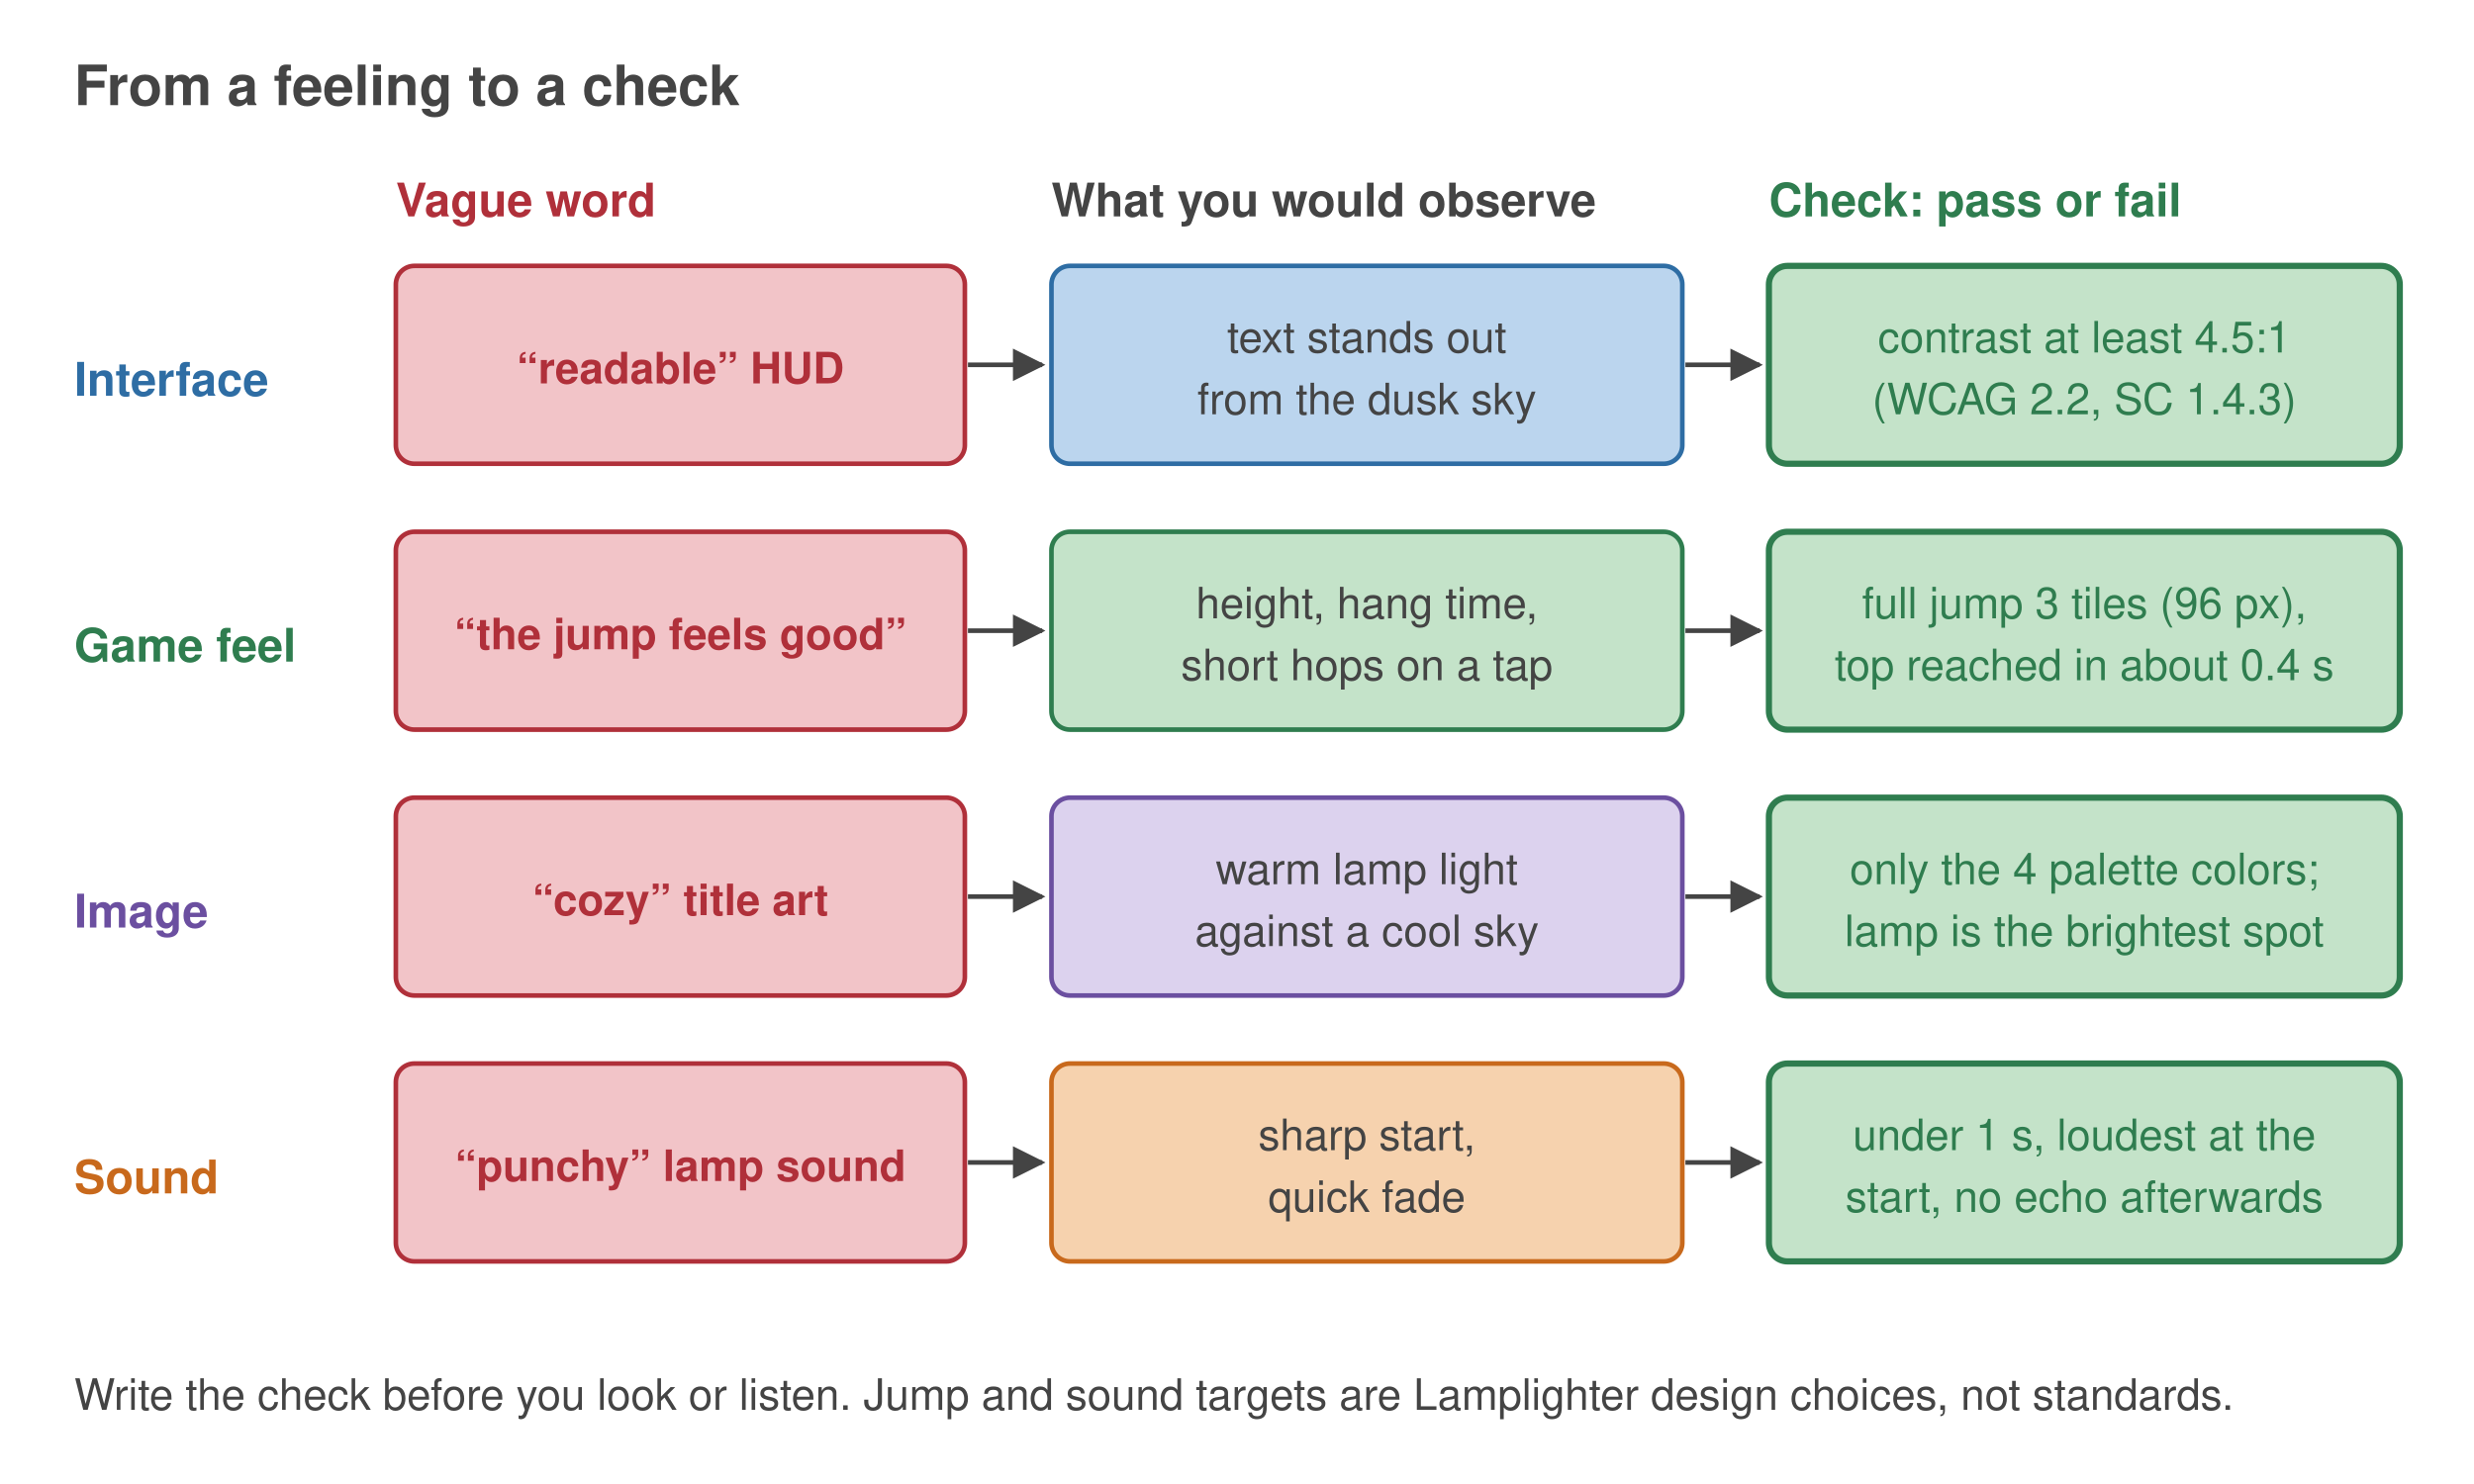
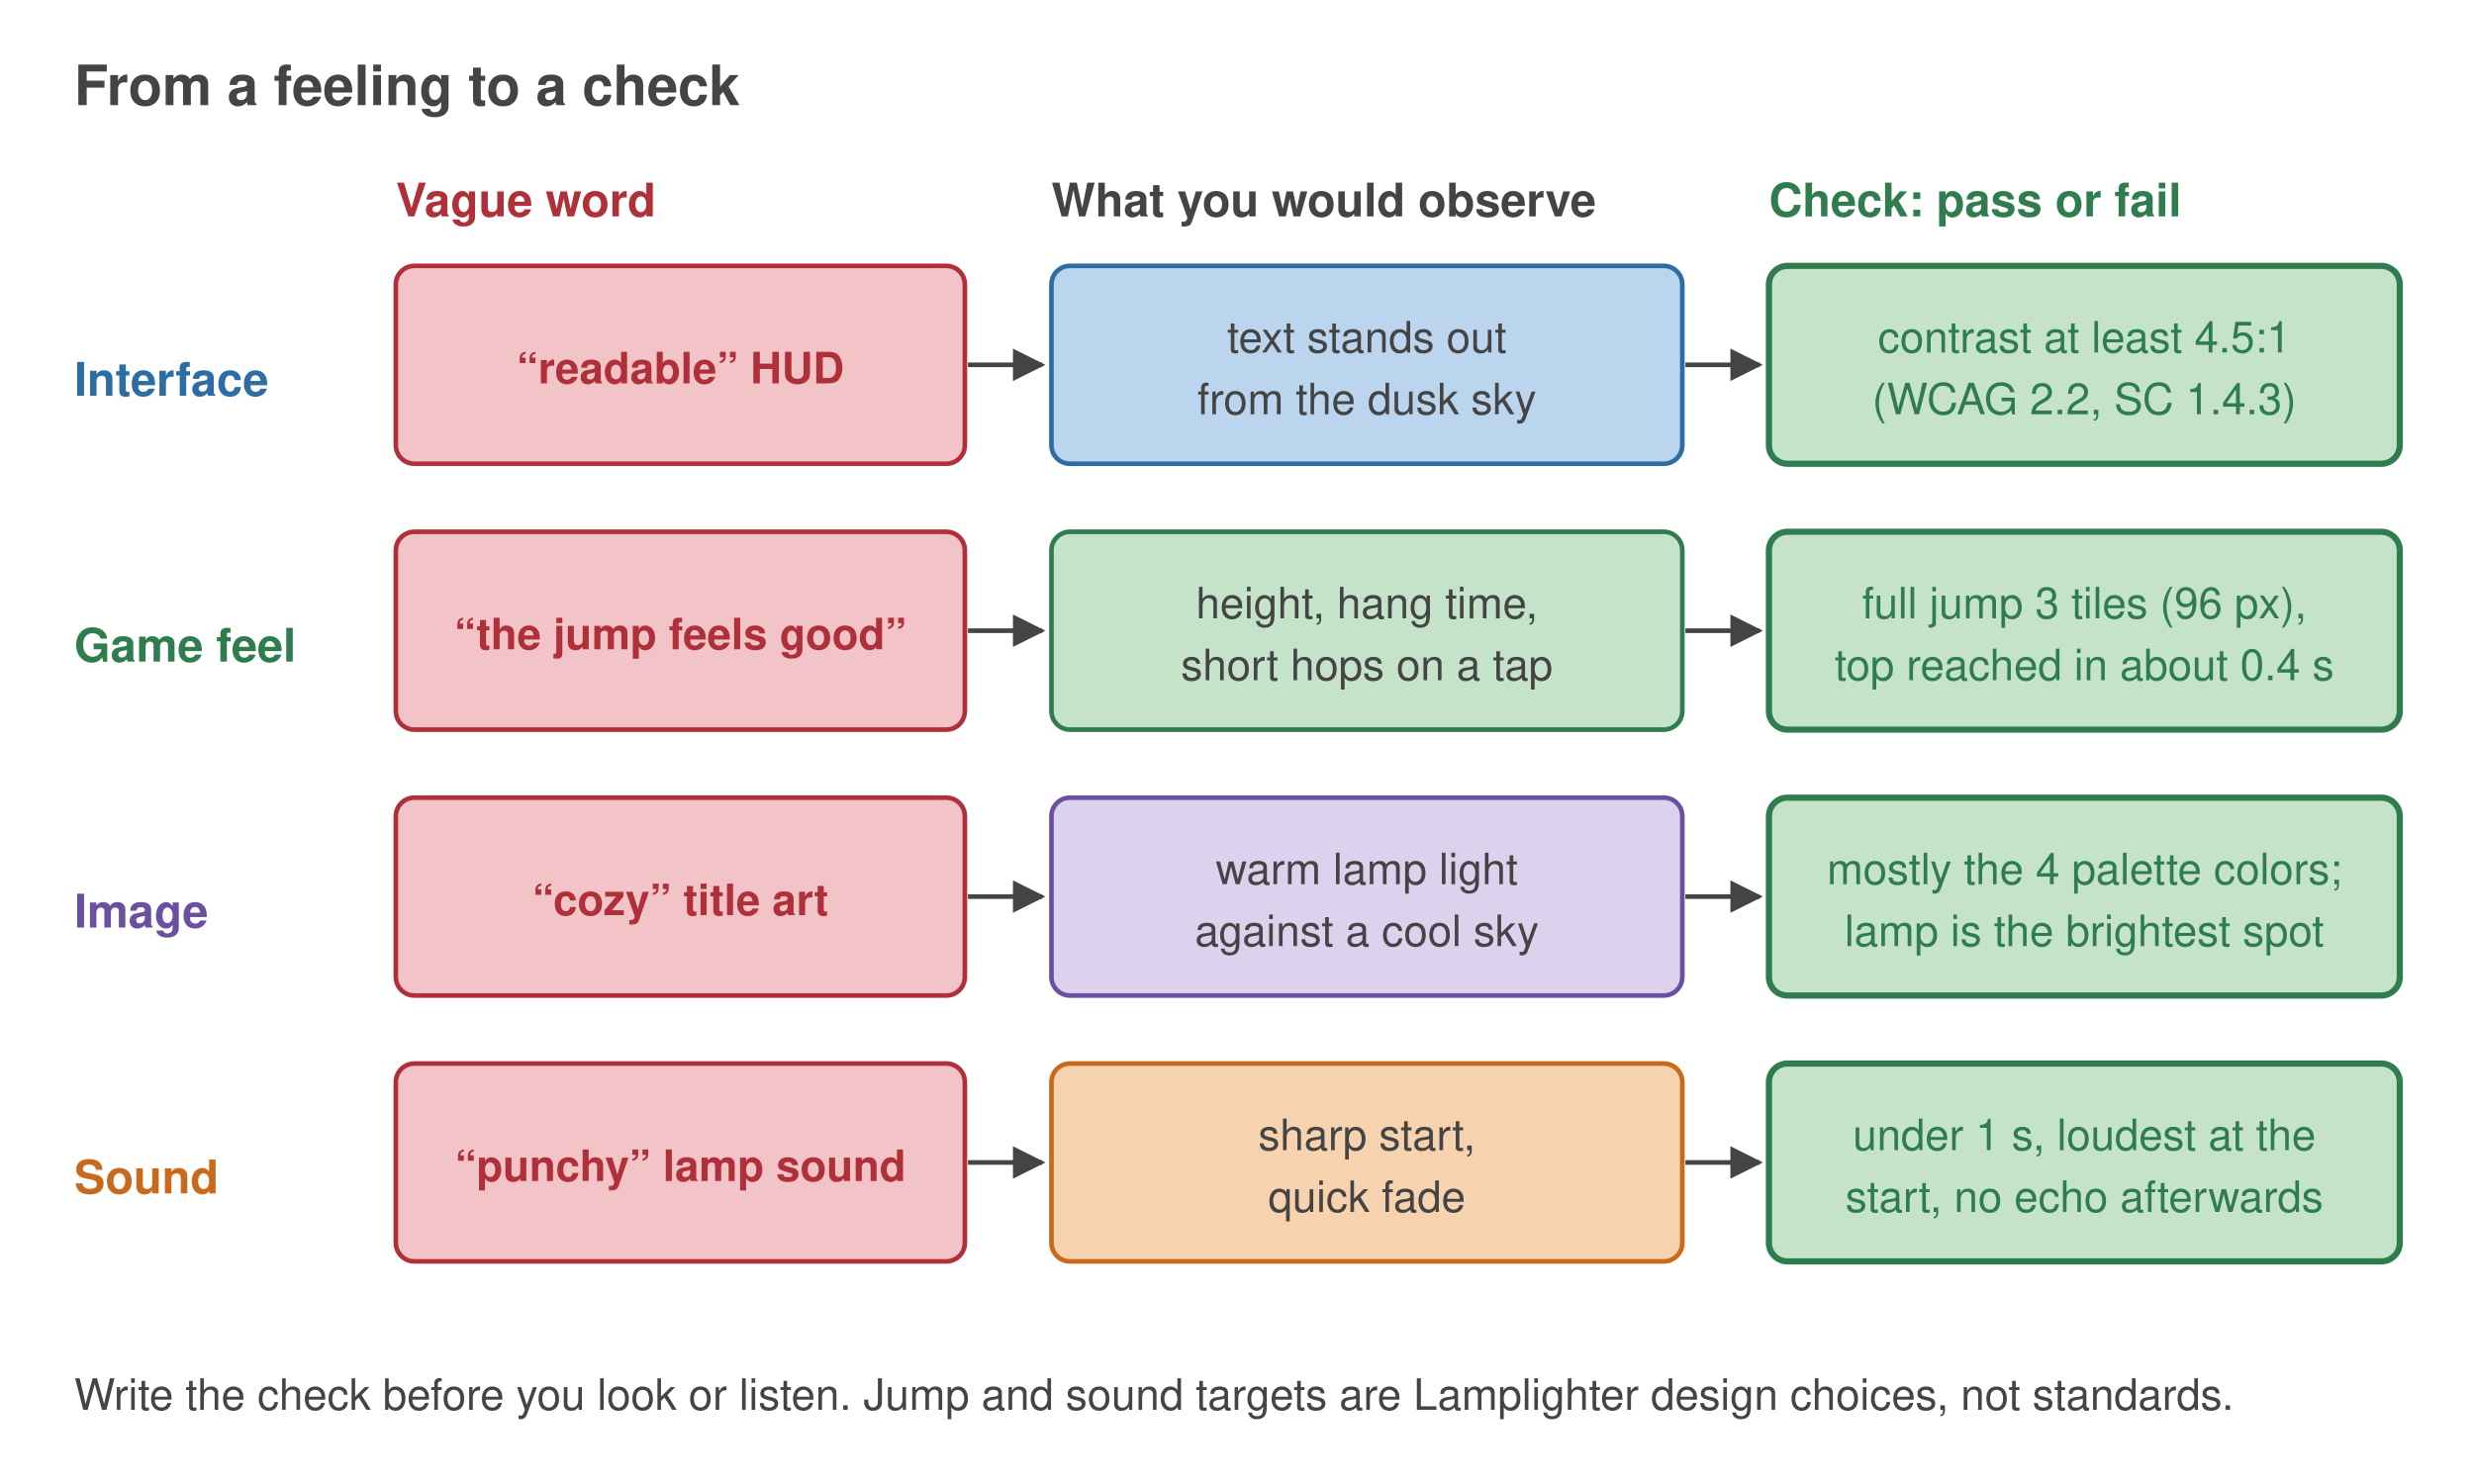
<svg xmlns="http://www.w3.org/2000/svg" viewBox="0 0 800 480">
  <rect width="800" height="480" fill="#ffffff" />
  <text x="24" y="34" font-family="Helvetica, Arial, sans-serif" font-size="18" fill="#444444" text-anchor="start" font-weight="bold">From a feeling to a check</text>
  <defs>
    <marker id="a" viewBox="0 0 10 10" refX="9" refY="5" markerWidth="7" markerHeight="7" orient="auto">
      <path d="M0 0 L10 5 L0 10 Z" fill="#444444" />
    </marker>
  </defs>
  <text x="128" y="70" font-family="Helvetica, Arial, sans-serif" font-size="15" fill="#B0303A" text-anchor="start" font-weight="bold">Vague word</text>
  <text x="340" y="70" font-family="Helvetica, Arial, sans-serif" font-size="15" fill="#444444" text-anchor="start" font-weight="bold">What you would observe</text>
  <text x="572" y="70" font-family="Helvetica, Arial, sans-serif" font-size="15" fill="#2F7D4F" text-anchor="start" font-weight="bold">Check: pass or fail</text>
  <text x="24" y="128" font-family="Helvetica, Arial, sans-serif" font-size="15" fill="#2E6DA4" text-anchor="start" font-weight="bold">Interface</text>
  <rect x="128" y="86" width="184" height="64" rx="6" fill="#F2C4C8" stroke="#B0303A" stroke-width="1.5" />
  <text x="220" y="124" font-family="Helvetica, Arial, sans-serif" font-size="14" fill="#B0303A" text-anchor="middle" font-weight="bold">“readable” HUD</text>
  <rect x="340" y="86" width="204" height="64" rx="6" fill="#BBD5EE" stroke="#2E6DA4" stroke-width="1.5" />
  <text x="442" y="114" font-family="Helvetica, Arial, sans-serif" font-size="14" fill="#444444" text-anchor="middle" font-weight="normal">text stands out</text>
  <text x="442" y="134" font-family="Helvetica, Arial, sans-serif" font-size="14" fill="#444444" text-anchor="middle" font-weight="normal">from the dusk sky</text>
  <rect x="572" y="86" width="204" height="64" rx="6" fill="#C4E3C9" stroke="#2F7D4F" stroke-width="2" />
  <text x="674" y="114" font-family="Helvetica, Arial, sans-serif" font-size="14" fill="#2F7D4F" text-anchor="middle" font-weight="normal">contrast at least 4.5:1</text>
  <text x="674" y="134" font-family="Helvetica, Arial, sans-serif" font-size="14" fill="#2F7D4F" text-anchor="middle" font-weight="normal">(WCAG 2.2, SC 1.4.3)</text>
  <line x1="313" y1="118" x2="337" y2="118" stroke="#444444" stroke-width="1.5" fill="none" marker-end="url(#a)" />
  <line x1="545" y1="118" x2="569" y2="118" stroke="#444444" stroke-width="1.5" fill="none" marker-end="url(#a)" />
  <text x="24" y="214" font-family="Helvetica, Arial, sans-serif" font-size="15" fill="#2F7D4F" text-anchor="start" font-weight="bold">Game feel</text>
  <rect x="128" y="172" width="184" height="64" rx="6" fill="#F2C4C8" stroke="#B0303A" stroke-width="1.5" />
  <text x="220" y="210" font-family="Helvetica, Arial, sans-serif" font-size="14" fill="#B0303A" text-anchor="middle" font-weight="bold">“the jump feels good”</text>
  <rect x="340" y="172" width="204" height="64" rx="6" fill="#C4E3C9" stroke="#2F7D4F" stroke-width="1.5" />
  <text x="442" y="200" font-family="Helvetica, Arial, sans-serif" font-size="14" fill="#444444" text-anchor="middle" font-weight="normal">height, hang time,</text>
  <text x="442" y="220" font-family="Helvetica, Arial, sans-serif" font-size="14" fill="#444444" text-anchor="middle" font-weight="normal">short hops on a tap</text>
  <rect x="572" y="172" width="204" height="64" rx="6" fill="#C4E3C9" stroke="#2F7D4F" stroke-width="2" />
  <text x="674" y="200" font-family="Helvetica, Arial, sans-serif" font-size="14" fill="#2F7D4F" text-anchor="middle" font-weight="normal">full jump 3 tiles (96 px),</text>
  <text x="674" y="220" font-family="Helvetica, Arial, sans-serif" font-size="14" fill="#2F7D4F" text-anchor="middle" font-weight="normal">top reached in about 0.4 s</text>
  <line x1="313" y1="204" x2="337" y2="204" stroke="#444444" stroke-width="1.5" fill="none" marker-end="url(#a)" />
  <line x1="545" y1="204" x2="569" y2="204" stroke="#444444" stroke-width="1.5" fill="none" marker-end="url(#a)" />
  <text x="24" y="300" font-family="Helvetica, Arial, sans-serif" font-size="15" fill="#6B4FA0" text-anchor="start" font-weight="bold">Image</text>
  <rect x="128" y="258" width="184" height="64" rx="6" fill="#F2C4C8" stroke="#B0303A" stroke-width="1.5" />
  <text x="220" y="296" font-family="Helvetica, Arial, sans-serif" font-size="14" fill="#B0303A" text-anchor="middle" font-weight="bold">“cozy” title art</text>
  <rect x="340" y="258" width="204" height="64" rx="6" fill="#DCD2EE" stroke="#6B4FA0" stroke-width="1.5" />
  <text x="442" y="286" font-family="Helvetica, Arial, sans-serif" font-size="14" fill="#444444" text-anchor="middle" font-weight="normal">warm lamp light</text>
  <text x="442" y="306" font-family="Helvetica, Arial, sans-serif" font-size="14" fill="#444444" text-anchor="middle" font-weight="normal">against a cool sky</text>
  <rect x="572" y="258" width="204" height="64" rx="6" fill="#C4E3C9" stroke="#2F7D4F" stroke-width="2" />
-   <text x="674" y="286" font-family="Helvetica, Arial, sans-serif" font-size="14" fill="#2F7D4F" text-anchor="middle" font-weight="normal">only the 4 palette colors;</text>
+   <text x="674" y="286" font-family="Helvetica, Arial, sans-serif" font-size="14" fill="#2F7D4F" text-anchor="middle" font-weight="normal">mostly the 4 palette colors;</text>
  <text x="674" y="306" font-family="Helvetica, Arial, sans-serif" font-size="14" fill="#2F7D4F" text-anchor="middle" font-weight="normal">lamp is the brightest spot</text>
  <line x1="313" y1="290" x2="337" y2="290" stroke="#444444" stroke-width="1.5" fill="none" marker-end="url(#a)" />
  <line x1="545" y1="290" x2="569" y2="290" stroke="#444444" stroke-width="1.5" fill="none" marker-end="url(#a)" />
  <text x="24" y="386" font-family="Helvetica, Arial, sans-serif" font-size="15" fill="#C8691C" text-anchor="start" font-weight="bold">Sound</text>
  <rect x="128" y="344" width="184" height="64" rx="6" fill="#F2C4C8" stroke="#B0303A" stroke-width="1.5" />
  <text x="220" y="382" font-family="Helvetica, Arial, sans-serif" font-size="14" fill="#B0303A" text-anchor="middle" font-weight="bold">“punchy” lamp sound</text>
  <rect x="340" y="344" width="204" height="64" rx="6" fill="#F6D2AE" stroke="#C8691C" stroke-width="1.5" />
  <text x="442" y="372" font-family="Helvetica, Arial, sans-serif" font-size="14" fill="#444444" text-anchor="middle" font-weight="normal">sharp start,</text>
  <text x="442" y="392" font-family="Helvetica, Arial, sans-serif" font-size="14" fill="#444444" text-anchor="middle" font-weight="normal">quick fade</text>
  <rect x="572" y="344" width="204" height="64" rx="6" fill="#C4E3C9" stroke="#2F7D4F" stroke-width="2" />
  <text x="674" y="372" font-family="Helvetica, Arial, sans-serif" font-size="14" fill="#2F7D4F" text-anchor="middle" font-weight="normal">under 1 s, loudest at the</text>
  <text x="674" y="392" font-family="Helvetica, Arial, sans-serif" font-size="14" fill="#2F7D4F" text-anchor="middle" font-weight="normal">start, no echo afterwards</text>
  <line x1="313" y1="376" x2="337" y2="376" stroke="#444444" stroke-width="1.5" fill="none" marker-end="url(#a)" />
  <line x1="545" y1="376" x2="569" y2="376" stroke="#444444" stroke-width="1.5" fill="none" marker-end="url(#a)" />
  <text x="24" y="456" font-family="Helvetica, Arial, sans-serif" font-size="14" fill="#444444" text-anchor="start" font-weight="normal">Write the check before you look or listen. Jump and sound targets are Lamplighter design choices, not standards.</text>
</svg>
